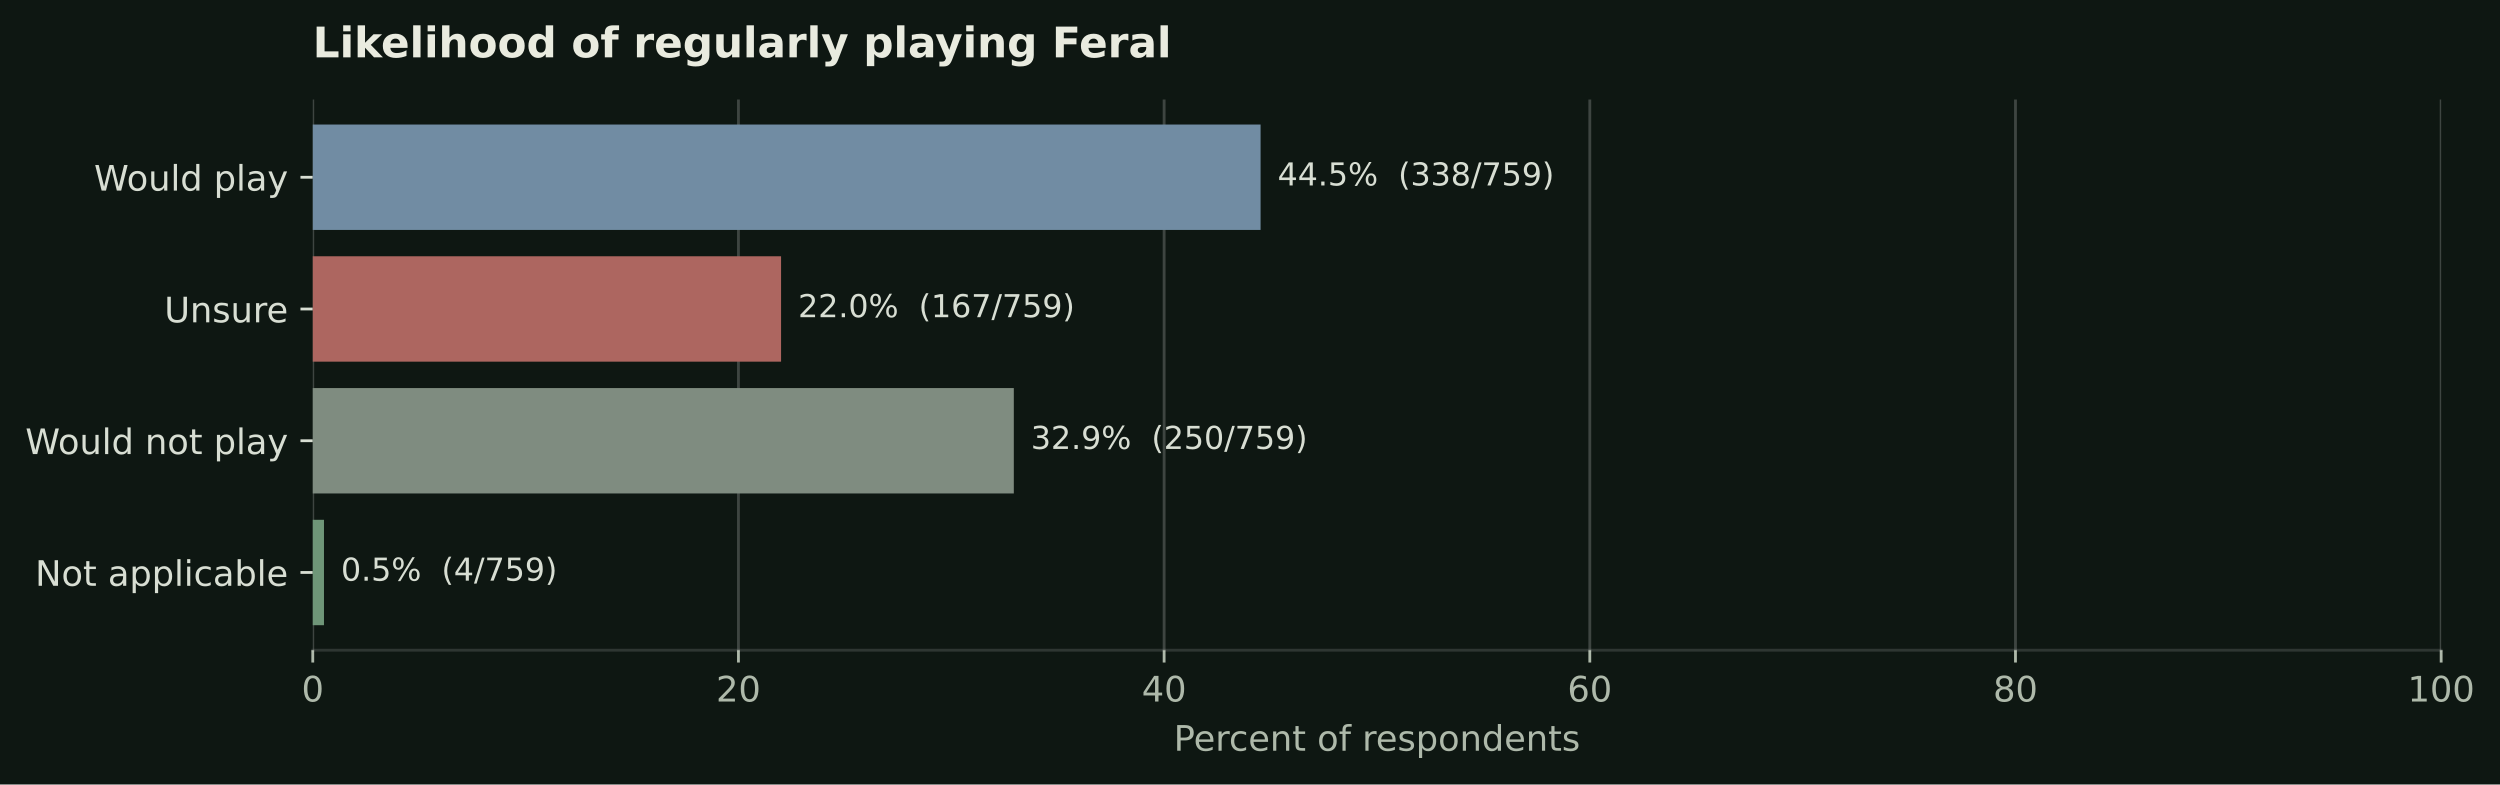
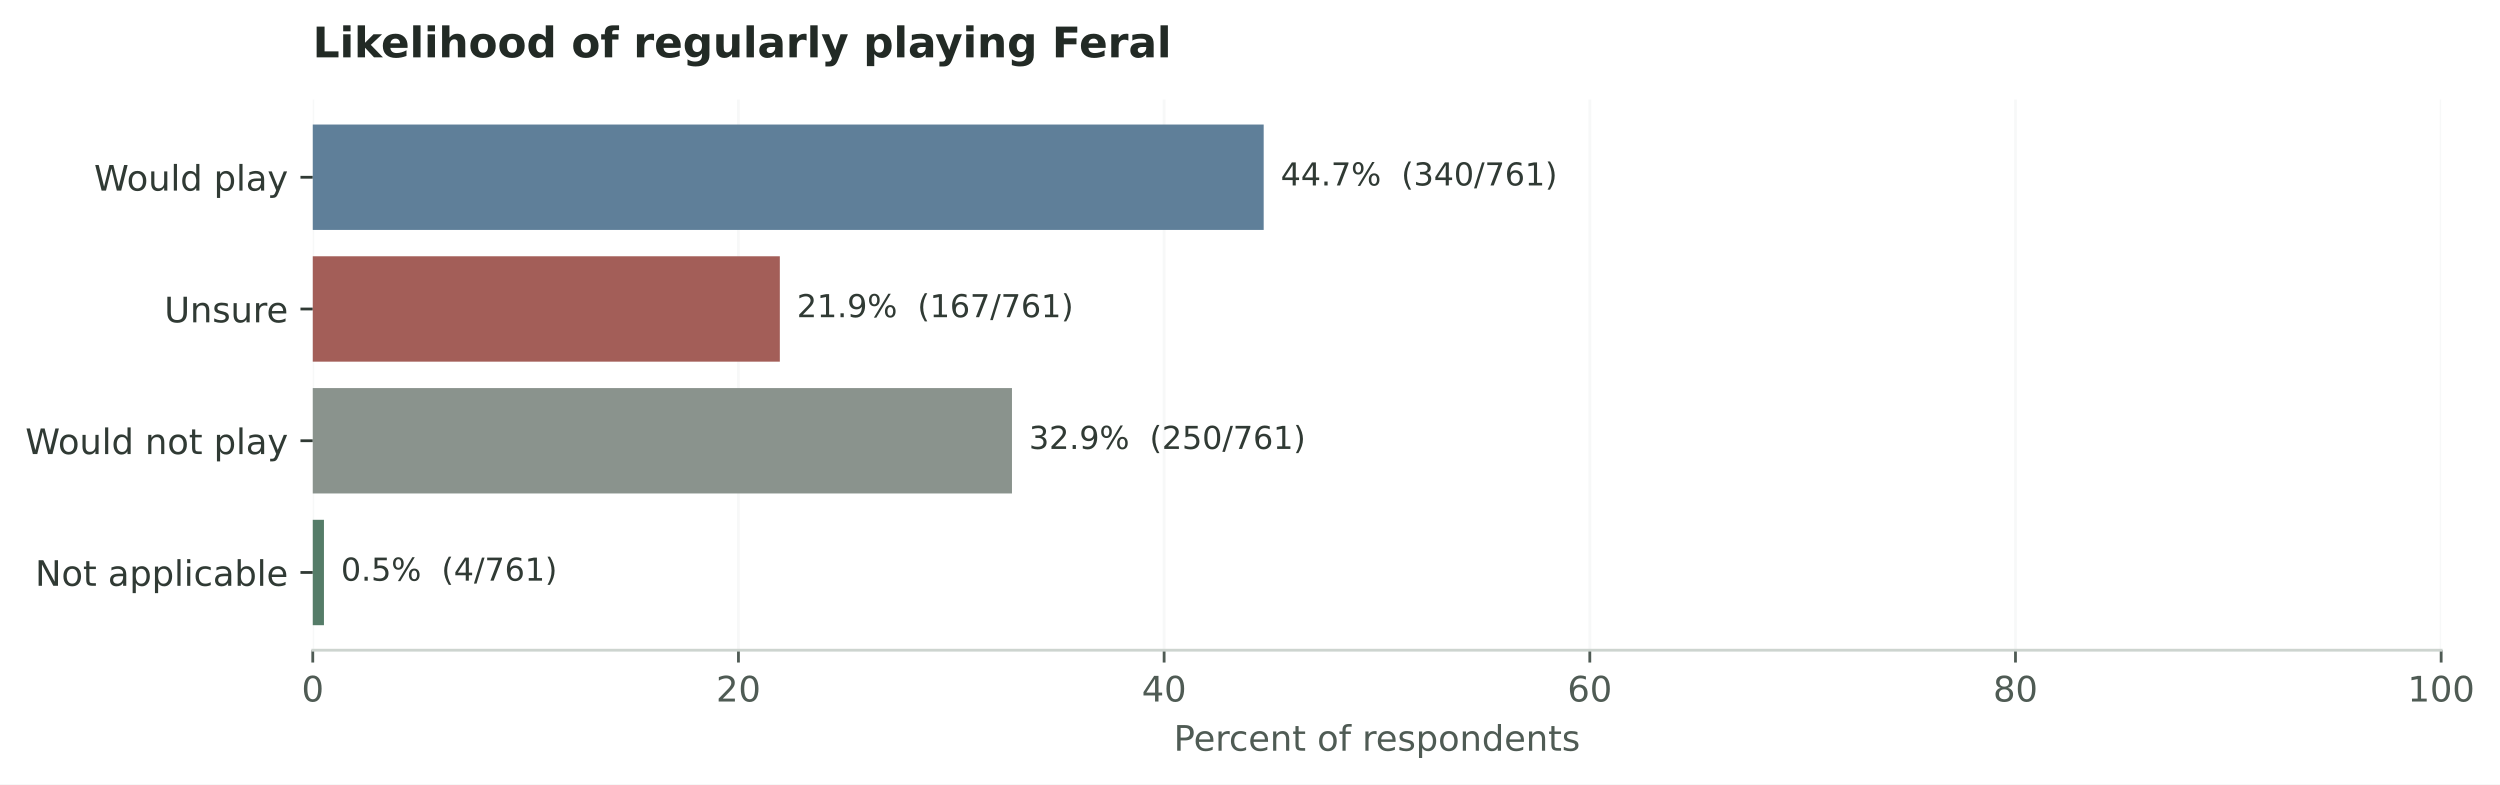
<svg xmlns="http://www.w3.org/2000/svg" xmlns:xlink="http://www.w3.org/1999/xlink" width="711.319pt" height="223.202pt" viewBox="0 0 711.319 223.202" version="1.1">
  <defs>
    <style type="text/css">*{stroke-linejoin: round; stroke-linecap: butt}</style>
  </defs>
  <g id="figure_1">
    <g id="patch_1">
-       <path d="M 0 223.202 L 711.319 223.202 L 711.319 0 L 0 0 z " style="fill: #0e1712" />
+       <path d="M 0 223.202 L 711.319 223.202 L 711.319 0 L 0 0 z " style="fill: #ffffff" />
    </g>
    <g id="axes_1">
      <g id="patch_2">
-         <path d="M 88.991 185.001 L 694.576 185.001 L 694.576 28.318 L 88.991 28.318 z " style="fill: #0e1712" />
+         <path d="M 88.991 185.001 L 694.576 185.001 L 694.576 28.318 L 88.991 28.318 z " style="fill: #ffffff" />
      </g>
      <g id="matplotlib.axis_1">
        <g id="xtick_1">
          <g id="line2d_1">
-             <path d="M 88.991 185.001 L 88.991 28.318 " clip-path="url(#p161b6c2243)" style="fill: none; stroke: #ffffff; stroke-opacity: 0.2; stroke-width: 0.8; stroke-linecap: square" />
+             <path d="M 88.991 185.001 L 88.991 28.318 " clip-path="url(#pf1e6989dc7)" style="fill: none; stroke: #dbe0dc; stroke-opacity: 0.2; stroke-width: 0.8; stroke-linecap: square" />
          </g>
          <g id="line2d_2">
            <defs>
-               <path id="m045a4b0c77" d="M 0 0 L 0 3.5 " style="stroke: #aeb9aa; stroke-width: 0.8" />
+               <path id="m0316fb72f0" d="M 0 0 L 0 3.5 " style="stroke: #4f5b54; stroke-width: 0.8" />
            </defs>
            <g>
-               <use xlink:href="#m045a4b0c77" x="88.991" y="185.001" style="fill: #aeb9aa; stroke: #aeb9aa; stroke-width: 0.8" />
+               <use xlink:href="#m0316fb72f0" x="88.991" y="185.001" style="fill: #4f5b54; stroke: #4f5b54; stroke-width: 0.8" />
            </g>
          </g>
          <g id="text_1">
-             <g style="fill: #aeb9aa" transform="translate(85.80938 199.5986) scale(0.1 -0.1)">
+             <g style="fill: #4f5b54" transform="translate(85.80938 199.5986) scale(0.1 -0.1)">
              <defs>
                <path id="DejaVuSans-13" d="M 2034 4250 Q 1547 4250 1301 3770 Q 1056 3291 1056 2328 Q 1056 1369 1301 889 Q 1547 409 2034 409 Q 2525 409 2770 889 Q 3016 1369 3016 2328 Q 3016 3291 2770 3770 Q 2525 4250 2034 4250 z M 2034 4750 Q 2819 4750 3233 4129 Q 3647 3509 3647 2328 Q 3647 1150 3233 529 Q 2819 -91 2034 -91 Q 1250 -91 836 529 Q 422 1150 422 2328 Q 422 3509 836 4129 Q 1250 4750 2034 4750 z " transform="scale(0.015625)" />
              </defs>
              <use xlink:href="#DejaVuSans-13" />
            </g>
          </g>
        </g>
        <g id="xtick_2">
          <g id="line2d_3">
-             <path d="M 210.108 185.001 L 210.108 28.318 " clip-path="url(#p161b6c2243)" style="fill: none; stroke: #ffffff; stroke-opacity: 0.2; stroke-width: 0.8; stroke-linecap: square" />
+             <path d="M 210.108 185.001 L 210.108 28.318 " clip-path="url(#pf1e6989dc7)" style="fill: none; stroke: #dbe0dc; stroke-opacity: 0.2; stroke-width: 0.8; stroke-linecap: square" />
          </g>
          <g id="line2d_4">
            <g>
-               <use xlink:href="#m045a4b0c77" x="210.108" y="185.001" style="fill: #aeb9aa; stroke: #aeb9aa; stroke-width: 0.8" />
+               <use xlink:href="#m0316fb72f0" x="210.108" y="185.001" style="fill: #4f5b54; stroke: #4f5b54; stroke-width: 0.8" />
            </g>
          </g>
          <g id="text_2">
-             <g style="fill: #aeb9aa" transform="translate(203.7451 199.5986) scale(0.1 -0.1)">
+             <g style="fill: #4f5b54" transform="translate(203.7451 199.5986) scale(0.1 -0.1)">
              <defs>
                <path id="DejaVuSans-15" d="M 1228 531 L 3431 531 L 3431 0 L 469 0 L 469 531 Q 828 903 1448 1529 Q 2069 2156 2228 2338 Q 2531 2678 2651 2914 Q 2772 3150 2772 3378 Q 2772 3750 2511 3984 Q 2250 4219 1831 4219 Q 1534 4219 1204 4116 Q 875 4013 500 3803 L 500 4441 Q 881 4594 1212 4672 Q 1544 4750 1819 4750 Q 2544 4750 2975 4387 Q 3406 4025 3406 3419 Q 3406 3131 3298 2873 Q 3191 2616 2906 2266 Q 2828 2175 2409 1742 Q 1991 1309 1228 531 z " transform="scale(0.015625)" />
              </defs>
              <use xlink:href="#DejaVuSans-15" />
              <use xlink:href="#DejaVuSans-13" transform="translate(63.625 0)" />
            </g>
          </g>
        </g>
        <g id="xtick_3">
          <g id="line2d_5">
-             <path d="M 331.225 185.001 L 331.225 28.318 " clip-path="url(#p161b6c2243)" style="fill: none; stroke: #ffffff; stroke-opacity: 0.2; stroke-width: 0.8; stroke-linecap: square" />
+             <path d="M 331.225 185.001 L 331.225 28.318 " clip-path="url(#pf1e6989dc7)" style="fill: none; stroke: #dbe0dc; stroke-opacity: 0.2; stroke-width: 0.8; stroke-linecap: square" />
          </g>
          <g id="line2d_6">
            <g>
-               <use xlink:href="#m045a4b0c77" x="331.225" y="185.001" style="fill: #aeb9aa; stroke: #aeb9aa; stroke-width: 0.8" />
+               <use xlink:href="#m0316fb72f0" x="331.225" y="185.001" style="fill: #4f5b54; stroke: #4f5b54; stroke-width: 0.8" />
            </g>
          </g>
          <g id="text_3">
-             <g style="fill: #aeb9aa" transform="translate(324.8621 199.5986) scale(0.1 -0.1)">
+             <g style="fill: #4f5b54" transform="translate(324.8621 199.5986) scale(0.1 -0.1)">
              <defs>
                <path id="DejaVuSans-17" d="M 2419 4116 L 825 1625 L 2419 1625 L 2419 4116 z M 2253 4666 L 3047 4666 L 3047 1625 L 3713 1625 L 3713 1100 L 3047 1100 L 3047 0 L 2419 0 L 2419 1100 L 313 1100 L 313 1709 L 2253 4666 z " transform="scale(0.015625)" />
              </defs>
              <use xlink:href="#DejaVuSans-17" />
              <use xlink:href="#DejaVuSans-13" transform="translate(63.625 0)" />
            </g>
          </g>
        </g>
        <g id="xtick_4">
          <g id="line2d_7">
-             <path d="M 452.342 185.001 L 452.342 28.318 " clip-path="url(#p161b6c2243)" style="fill: none; stroke: #ffffff; stroke-opacity: 0.2; stroke-width: 0.8; stroke-linecap: square" />
+             <path d="M 452.342 185.001 L 452.342 28.318 " clip-path="url(#pf1e6989dc7)" style="fill: none; stroke: #dbe0dc; stroke-opacity: 0.2; stroke-width: 0.8; stroke-linecap: square" />
          </g>
          <g id="line2d_8">
            <g>
-               <use xlink:href="#m045a4b0c77" x="452.342" y="185.001" style="fill: #aeb9aa; stroke: #aeb9aa; stroke-width: 0.8" />
+               <use xlink:href="#m0316fb72f0" x="452.342" y="185.001" style="fill: #4f5b54; stroke: #4f5b54; stroke-width: 0.8" />
            </g>
          </g>
          <g id="text_4">
-             <g style="fill: #aeb9aa" transform="translate(445.9791 199.5986) scale(0.1 -0.1)">
+             <g style="fill: #4f5b54" transform="translate(445.9791 199.5986) scale(0.1 -0.1)">
              <defs>
                <path id="DejaVuSans-19" d="M 2113 2584 Q 1688 2584 1439 2293 Q 1191 2003 1191 1497 Q 1191 994 1439 701 Q 1688 409 2113 409 Q 2538 409 2786 701 Q 3034 994 3034 1497 Q 3034 2003 2786 2293 Q 2538 2584 2113 2584 z M 3366 4563 L 3366 3988 Q 3128 4100 2886 4159 Q 2644 4219 2406 4219 Q 1781 4219 1451 3797 Q 1122 3375 1075 2522 Q 1259 2794 1537 2939 Q 1816 3084 2150 3084 Q 2853 3084 3261 2657 Q 3669 2231 3669 1497 Q 3669 778 3244 343 Q 2819 -91 2113 -91 Q 1303 -91 875 529 Q 447 1150 447 2328 Q 447 3434 972 4092 Q 1497 4750 2381 4750 Q 2619 4750 2861 4703 Q 3103 4656 3366 4563 z " transform="scale(0.015625)" />
              </defs>
              <use xlink:href="#DejaVuSans-19" />
              <use xlink:href="#DejaVuSans-13" transform="translate(63.625 0)" />
            </g>
          </g>
        </g>
        <g id="xtick_5">
          <g id="line2d_9">
-             <path d="M 573.459 185.001 L 573.459 28.318 " clip-path="url(#p161b6c2243)" style="fill: none; stroke: #ffffff; stroke-opacity: 0.2; stroke-width: 0.8; stroke-linecap: square" />
+             <path d="M 573.459 185.001 L 573.459 28.318 " clip-path="url(#pf1e6989dc7)" style="fill: none; stroke: #dbe0dc; stroke-opacity: 0.2; stroke-width: 0.8; stroke-linecap: square" />
          </g>
          <g id="line2d_10">
            <g>
-               <use xlink:href="#m045a4b0c77" x="573.459" y="185.001" style="fill: #aeb9aa; stroke: #aeb9aa; stroke-width: 0.8" />
+               <use xlink:href="#m0316fb72f0" x="573.459" y="185.001" style="fill: #4f5b54; stroke: #4f5b54; stroke-width: 0.8" />
            </g>
          </g>
          <g id="text_5">
-             <g style="fill: #aeb9aa" transform="translate(567.0961 199.5986) scale(0.1 -0.1)">
+             <g style="fill: #4f5b54" transform="translate(567.0961 199.5986) scale(0.1 -0.1)">
              <defs>
                <path id="DejaVuSans-1b" d="M 2034 2216 Q 1584 2216 1326 1975 Q 1069 1734 1069 1313 Q 1069 891 1326 650 Q 1584 409 2034 409 Q 2484 409 2743 651 Q 3003 894 3003 1313 Q 3003 1734 2745 1975 Q 2488 2216 2034 2216 z M 1403 2484 Q 997 2584 770 2862 Q 544 3141 544 3541 Q 544 4100 942 4425 Q 1341 4750 2034 4750 Q 2731 4750 3128 4425 Q 3525 4100 3525 3541 Q 3525 3141 3298 2862 Q 3072 2584 2669 2484 Q 3125 2378 3379 2068 Q 3634 1759 3634 1313 Q 3634 634 3220 271 Q 2806 -91 2034 -91 Q 1263 -91 848 271 Q 434 634 434 1313 Q 434 1759 690 2068 Q 947 2378 1403 2484 z M 1172 3481 Q 1172 3119 1398 2916 Q 1625 2713 2034 2713 Q 2441 2713 2670 2916 Q 2900 3119 2900 3481 Q 2900 3844 2670 4047 Q 2441 4250 2034 4250 Q 1625 4250 1398 4047 Q 1172 3844 1172 3481 z " transform="scale(0.015625)" />
              </defs>
              <use xlink:href="#DejaVuSans-1b" />
              <use xlink:href="#DejaVuSans-13" transform="translate(63.625 0)" />
            </g>
          </g>
        </g>
        <g id="xtick_6">
          <g id="line2d_11">
-             <path d="M 694.576 185.001 L 694.576 28.318 " clip-path="url(#p161b6c2243)" style="fill: none; stroke: #ffffff; stroke-opacity: 0.2; stroke-width: 0.8; stroke-linecap: square" />
+             <path d="M 694.576 185.001 L 694.576 28.318 " clip-path="url(#pf1e6989dc7)" style="fill: none; stroke: #dbe0dc; stroke-opacity: 0.2; stroke-width: 0.8; stroke-linecap: square" />
          </g>
          <g id="line2d_12">
            <g>
-               <use xlink:href="#m045a4b0c77" x="694.576" y="185.001" style="fill: #aeb9aa; stroke: #aeb9aa; stroke-width: 0.8" />
+               <use xlink:href="#m0316fb72f0" x="694.576" y="185.001" style="fill: #4f5b54; stroke: #4f5b54; stroke-width: 0.8" />
            </g>
          </g>
          <g id="text_6">
-             <g style="fill: #aeb9aa" transform="translate(685.0319 199.5986) scale(0.1 -0.1)">
+             <g style="fill: #4f5b54" transform="translate(685.0319 199.5986) scale(0.1 -0.1)">
              <defs>
                <path id="DejaVuSans-14" d="M 794 531 L 1825 531 L 1825 4091 L 703 3866 L 703 4441 L 1819 4666 L 2450 4666 L 2450 531 L 3481 531 L 3481 0 L 794 0 L 794 531 z " transform="scale(0.015625)" />
              </defs>
              <use xlink:href="#DejaVuSans-14" />
              <use xlink:href="#DejaVuSans-13" transform="translate(63.625 0)" />
              <use xlink:href="#DejaVuSans-13" transform="translate(127.25 0)" />
            </g>
          </g>
        </g>
        <g id="text_7">
-           <g style="fill: #aeb9aa" transform="translate(333.9589 213.5994) scale(0.1 -0.1)">
+           <g style="fill: #4f5b54" transform="translate(333.9589 213.5994) scale(0.1 -0.1)">
            <defs>
              <path id="DejaVuSans-33" d="M 1259 4147 L 1259 2394 L 2053 2394 Q 2494 2394 2734 2622 Q 2975 2850 2975 3272 Q 2975 3691 2734 3919 Q 2494 4147 2053 4147 L 1259 4147 z M 628 4666 L 2053 4666 Q 2838 4666 3239 4311 Q 3641 3956 3641 3272 Q 3641 2581 3239 2228 Q 2838 1875 2053 1875 L 1259 1875 L 1259 0 L 628 0 L 628 4666 z " transform="scale(0.015625)" />
              <path id="DejaVuSans-48" d="M 3597 1894 L 3597 1613 L 953 1613 Q 991 1019 1311 708 Q 1631 397 2203 397 Q 2534 397 2845 478 Q 3156 559 3463 722 L 3463 178 Q 3153 47 2828 -22 Q 2503 -91 2169 -91 Q 1331 -91 842 396 Q 353 884 353 1716 Q 353 2575 817 3079 Q 1281 3584 2069 3584 Q 2775 3584 3186 3129 Q 3597 2675 3597 1894 z M 3022 2063 Q 3016 2534 2758 2815 Q 2500 3097 2075 3097 Q 1594 3097 1305 2825 Q 1016 2553 972 2059 L 3022 2063 z " transform="scale(0.015625)" />
              <path id="DejaVuSans-55" d="M 2631 2963 Q 2534 3019 2420 3045 Q 2306 3072 2169 3072 Q 1681 3072 1420 2755 Q 1159 2438 1159 1844 L 1159 0 L 581 0 L 581 3500 L 1159 3500 L 1159 2956 Q 1341 3275 1631 3429 Q 1922 3584 2338 3584 Q 2397 3584 2469 3576 Q 2541 3569 2628 3553 L 2631 2963 z " transform="scale(0.015625)" />
              <path id="DejaVuSans-46" d="M 3122 3366 L 3122 2828 Q 2878 2963 2633 3030 Q 2388 3097 2138 3097 Q 1578 3097 1268 2742 Q 959 2388 959 1747 Q 959 1106 1268 751 Q 1578 397 2138 397 Q 2388 397 2633 464 Q 2878 531 3122 666 L 3122 134 Q 2881 22 2623 -34 Q 2366 -91 2075 -91 Q 1284 -91 818 406 Q 353 903 353 1747 Q 353 2603 823 3093 Q 1294 3584 2113 3584 Q 2378 3584 2631 3529 Q 2884 3475 3122 3366 z " transform="scale(0.015625)" />
              <path id="DejaVuSans-51" d="M 3513 2113 L 3513 0 L 2938 0 L 2938 2094 Q 2938 2591 2744 2837 Q 2550 3084 2163 3084 Q 1697 3084 1428 2787 Q 1159 2491 1159 1978 L 1159 0 L 581 0 L 581 3500 L 1159 3500 L 1159 2956 Q 1366 3272 1645 3428 Q 1925 3584 2291 3584 Q 2894 3584 3203 3211 Q 3513 2838 3513 2113 z " transform="scale(0.015625)" />
              <path id="DejaVuSans-57" d="M 1172 4494 L 1172 3500 L 2356 3500 L 2356 3053 L 1172 3053 L 1172 1153 Q 1172 725 1289 603 Q 1406 481 1766 481 L 2356 481 L 2356 0 L 1766 0 Q 1100 0 847 248 Q 594 497 594 1153 L 594 3053 L 172 3053 L 172 3500 L 594 3500 L 594 4494 L 1172 4494 z " transform="scale(0.015625)" />
              <path id="DejaVuSans-3" transform="scale(0.015625)" />
              <path id="DejaVuSans-52" d="M 1959 3097 Q 1497 3097 1228 2736 Q 959 2375 959 1747 Q 959 1119 1226 758 Q 1494 397 1959 397 Q 2419 397 2687 759 Q 2956 1122 2956 1747 Q 2956 2369 2687 2733 Q 2419 3097 1959 3097 z M 1959 3584 Q 2709 3584 3137 3096 Q 3566 2609 3566 1747 Q 3566 888 3137 398 Q 2709 -91 1959 -91 Q 1206 -91 779 398 Q 353 888 353 1747 Q 353 2609 779 3096 Q 1206 3584 1959 3584 z " transform="scale(0.015625)" />
              <path id="DejaVuSans-49" d="M 2375 4863 L 2375 4384 L 1825 4384 Q 1516 4384 1395 4259 Q 1275 4134 1275 3809 L 1275 3500 L 2222 3500 L 2222 3053 L 1275 3053 L 1275 0 L 697 0 L 697 3053 L 147 3053 L 147 3500 L 697 3500 L 697 3744 Q 697 4328 969 4595 Q 1241 4863 1831 4863 L 2375 4863 z " transform="scale(0.015625)" />
              <path id="DejaVuSans-56" d="M 2834 3397 L 2834 2853 Q 2591 2978 2328 3040 Q 2066 3103 1784 3103 Q 1356 3103 1142 2972 Q 928 2841 928 2578 Q 928 2378 1081 2264 Q 1234 2150 1697 2047 L 1894 2003 Q 2506 1872 2764 1633 Q 3022 1394 3022 966 Q 3022 478 2636 193 Q 2250 -91 1575 -91 Q 1294 -91 989 -36 Q 684 19 347 128 L 347 722 Q 666 556 975 473 Q 1284 391 1588 391 Q 1994 391 2212 530 Q 2431 669 2431 922 Q 2431 1156 2273 1281 Q 2116 1406 1581 1522 L 1381 1569 Q 847 1681 609 1914 Q 372 2147 372 2553 Q 372 3047 722 3315 Q 1072 3584 1716 3584 Q 2034 3584 2315 3537 Q 2597 3491 2834 3397 z " transform="scale(0.015625)" />
              <path id="DejaVuSans-53" d="M 1159 525 L 1159 -1331 L 581 -1331 L 581 3500 L 1159 3500 L 1159 2969 Q 1341 3281 1617 3432 Q 1894 3584 2278 3584 Q 2916 3584 3314 3078 Q 3713 2572 3713 1747 Q 3713 922 3314 415 Q 2916 -91 2278 -91 Q 1894 -91 1617 61 Q 1341 213 1159 525 z M 3116 1747 Q 3116 2381 2855 2742 Q 2594 3103 2138 3103 Q 1681 3103 1420 2742 Q 1159 2381 1159 1747 Q 1159 1113 1420 752 Q 1681 391 2138 391 Q 2594 391 2855 752 Q 3116 1113 3116 1747 z " transform="scale(0.015625)" />
              <path id="DejaVuSans-47" d="M 2906 2969 L 2906 4863 L 3481 4863 L 3481 0 L 2906 0 L 2906 525 Q 2725 213 2448 61 Q 2172 -91 1784 -91 Q 1150 -91 751 415 Q 353 922 353 1747 Q 353 2572 751 3078 Q 1150 3584 1784 3584 Q 2172 3584 2448 3432 Q 2725 3281 2906 2969 z M 947 1747 Q 947 1113 1208 752 Q 1469 391 1925 391 Q 2381 391 2643 752 Q 2906 1113 2906 1747 Q 2906 2381 2643 2742 Q 2381 3103 1925 3103 Q 1469 3103 1208 2742 Q 947 2381 947 1747 z " transform="scale(0.015625)" />
            </defs>
            <use xlink:href="#DejaVuSans-33" />
            <use xlink:href="#DejaVuSans-48" transform="translate(56.73438 0)" />
            <use xlink:href="#DejaVuSans-55" transform="translate(118.2656 0)" />
            <use xlink:href="#DejaVuSans-46" transform="translate(157.1719 0)" />
            <use xlink:href="#DejaVuSans-48" transform="translate(212.1562 0)" />
            <use xlink:href="#DejaVuSans-51" transform="translate(273.6875 0)" />
            <use xlink:href="#DejaVuSans-57" transform="translate(337.0625 0)" />
            <use xlink:href="#DejaVuSans-3" transform="translate(376.2656 0)" />
            <use xlink:href="#DejaVuSans-52" transform="translate(408.0469 0)" />
            <use xlink:href="#DejaVuSans-49" transform="translate(469.2344 0)" />
            <use xlink:href="#DejaVuSans-3" transform="translate(504.4375 0)" />
            <use xlink:href="#DejaVuSans-55" transform="translate(536.2188 0)" />
            <use xlink:href="#DejaVuSans-48" transform="translate(575.125 0)" />
            <use xlink:href="#DejaVuSans-56" transform="translate(636.6562 0)" />
            <use xlink:href="#DejaVuSans-53" transform="translate(688.75 0)" />
            <use xlink:href="#DejaVuSans-52" transform="translate(752.2344 0)" />
            <use xlink:href="#DejaVuSans-51" transform="translate(813.4219 0)" />
            <use xlink:href="#DejaVuSans-47" transform="translate(876.7969 0)" />
            <use xlink:href="#DejaVuSans-48" transform="translate(940.2812 0)" />
            <use xlink:href="#DejaVuSans-51" transform="translate(1001.812 0)" />
            <use xlink:href="#DejaVuSans-57" transform="translate(1065.188 0)" />
            <use xlink:href="#DejaVuSans-56" transform="translate(1104.391 0)" />
          </g>
        </g>
      </g>
      <g id="matplotlib.axis_2">
        <g id="ytick_1">
          <g id="line2d_13">
            <defs>
-               <path id="m344fe17c2a" d="M 0 0 L -3.5 0 " style="stroke: #d8ded3; stroke-width: 0.8" />
+               <path id="md184199a0c" d="M 0 0 L -3.5 0 " style="stroke: #303a34; stroke-width: 0.8" />
            </defs>
            <g>
-               <use xlink:href="#m344fe17c2a" x="88.991" y="162.885" style="fill: #d8ded3; stroke: #d8ded3; stroke-width: 0.8" />
+               <use xlink:href="#md184199a0c" x="88.991" y="162.885" style="fill: #303a34; stroke: #303a34; stroke-width: 0.8" />
            </g>
          </g>
          <g id="text_8">
-             <g style="fill: #d8ded3" transform="translate(10.00469 166.6846) scale(0.1 -0.1)">
+             <g style="fill: #303a34" transform="translate(10.00469 166.6846) scale(0.1 -0.1)">
              <defs>
                <path id="DejaVuSans-31" d="M 628 4666 L 1478 4666 L 3547 763 L 3547 4666 L 4159 4666 L 4159 0 L 3309 0 L 1241 3903 L 1241 0 L 628 0 L 628 4666 z " transform="scale(0.015625)" />
                <path id="DejaVuSans-44" d="M 2194 1759 Q 1497 1759 1228 1600 Q 959 1441 959 1056 Q 959 750 1161 570 Q 1363 391 1709 391 Q 2188 391 2477 730 Q 2766 1069 2766 1631 L 2766 1759 L 2194 1759 z M 3341 1997 L 3341 0 L 2766 0 L 2766 531 Q 2569 213 2275 61 Q 1981 -91 1556 -91 Q 1019 -91 701 211 Q 384 513 384 1019 Q 384 1609 779 1909 Q 1175 2209 1959 2209 L 2766 2209 L 2766 2266 Q 2766 2663 2505 2880 Q 2244 3097 1772 3097 Q 1472 3097 1187 3025 Q 903 2953 641 2809 L 641 3341 Q 956 3463 1253 3523 Q 1550 3584 1831 3584 Q 2591 3584 2966 3190 Q 3341 2797 3341 1997 z " transform="scale(0.015625)" />
                <path id="DejaVuSans-4f" d="M 603 4863 L 1178 4863 L 1178 0 L 603 0 L 603 4863 z " transform="scale(0.015625)" />
                <path id="DejaVuSans-4c" d="M 603 3500 L 1178 3500 L 1178 0 L 603 0 L 603 3500 z M 603 4863 L 1178 4863 L 1178 4134 L 603 4134 L 603 4863 z " transform="scale(0.015625)" />
                <path id="DejaVuSans-45" d="M 3116 1747 Q 3116 2381 2855 2742 Q 2594 3103 2138 3103 Q 1681 3103 1420 2742 Q 1159 2381 1159 1747 Q 1159 1113 1420 752 Q 1681 391 2138 391 Q 2594 391 2855 752 Q 3116 1113 3116 1747 z M 1159 2969 Q 1341 3281 1617 3432 Q 1894 3584 2278 3584 Q 2916 3584 3314 3078 Q 3713 2572 3713 1747 Q 3713 922 3314 415 Q 2916 -91 2278 -91 Q 1894 -91 1617 61 Q 1341 213 1159 525 L 1159 0 L 581 0 L 581 4863 L 1159 4863 L 1159 2969 z " transform="scale(0.015625)" />
              </defs>
              <use xlink:href="#DejaVuSans-31" />
              <use xlink:href="#DejaVuSans-52" transform="translate(74.8125 0)" />
              <use xlink:href="#DejaVuSans-57" transform="translate(136 0)" />
              <use xlink:href="#DejaVuSans-3" transform="translate(175.2031 0)" />
              <use xlink:href="#DejaVuSans-44" transform="translate(206.9844 0)" />
              <use xlink:href="#DejaVuSans-53" transform="translate(268.2656 0)" />
              <use xlink:href="#DejaVuSans-53" transform="translate(331.75 0)" />
              <use xlink:href="#DejaVuSans-4f" transform="translate(395.2344 0)" />
              <use xlink:href="#DejaVuSans-4c" transform="translate(423.0156 0)" />
              <use xlink:href="#DejaVuSans-46" transform="translate(450.7969 0)" />
              <use xlink:href="#DejaVuSans-44" transform="translate(505.7812 0)" />
              <use xlink:href="#DejaVuSans-45" transform="translate(567.0625 0)" />
              <use xlink:href="#DejaVuSans-4f" transform="translate(630.5469 0)" />
              <use xlink:href="#DejaVuSans-48" transform="translate(658.3281 0)" />
            </g>
          </g>
        </g>
        <g id="ytick_2">
          <g id="line2d_14">
            <g>
-               <use xlink:href="#m344fe17c2a" x="88.991" y="125.401" style="fill: #d8ded3; stroke: #d8ded3; stroke-width: 0.8" />
+               <use xlink:href="#md184199a0c" x="88.991" y="125.401" style="fill: #303a34; stroke: #303a34; stroke-width: 0.8" />
            </g>
          </g>
          <g id="text_9">
-             <g style="fill: #d8ded3" transform="translate(7.2 129.2007) scale(0.1 -0.1)">
+             <g style="fill: #303a34" transform="translate(7.2 129.2007) scale(0.1 -0.1)">
              <defs>
                <path id="DejaVuSans-3a" d="M 213 4666 L 850 4666 L 1831 722 L 2809 4666 L 3519 4666 L 4500 722 L 5478 4666 L 6119 4666 L 4947 0 L 4153 0 L 3169 4050 L 2175 0 L 1381 0 L 213 4666 z " transform="scale(0.015625)" />
                <path id="DejaVuSans-58" d="M 544 1381 L 544 3500 L 1119 3500 L 1119 1403 Q 1119 906 1312 657 Q 1506 409 1894 409 Q 2359 409 2629 706 Q 2900 1003 2900 1516 L 2900 3500 L 3475 3500 L 3475 0 L 2900 0 L 2900 538 Q 2691 219 2414 64 Q 2138 -91 1772 -91 Q 1169 -91 856 284 Q 544 659 544 1381 z M 1991 3584 L 1991 3584 z " transform="scale(0.015625)" />
                <path id="DejaVuSans-5c" d="M 2059 -325 Q 1816 -950 1584 -1140 Q 1353 -1331 966 -1331 L 506 -1331 L 506 -850 L 844 -850 Q 1081 -850 1212 -737 Q 1344 -625 1503 -206 L 1606 56 L 191 3500 L 800 3500 L 1894 763 L 2988 3500 L 3597 3500 L 2059 -325 z " transform="scale(0.015625)" />
              </defs>
              <use xlink:href="#DejaVuSans-3a" />
              <use xlink:href="#DejaVuSans-52" transform="translate(93.01562 0)" />
              <use xlink:href="#DejaVuSans-58" transform="translate(154.2031 0)" />
              <use xlink:href="#DejaVuSans-4f" transform="translate(217.5781 0)" />
              <use xlink:href="#DejaVuSans-47" transform="translate(245.3594 0)" />
              <use xlink:href="#DejaVuSans-3" transform="translate(308.8438 0)" />
              <use xlink:href="#DejaVuSans-51" transform="translate(340.625 0)" />
              <use xlink:href="#DejaVuSans-52" transform="translate(404 0)" />
              <use xlink:href="#DejaVuSans-57" transform="translate(465.1875 0)" />
              <use xlink:href="#DejaVuSans-3" transform="translate(504.3906 0)" />
              <use xlink:href="#DejaVuSans-53" transform="translate(536.1719 0)" />
              <use xlink:href="#DejaVuSans-4f" transform="translate(599.6562 0)" />
              <use xlink:href="#DejaVuSans-44" transform="translate(627.4375 0)" />
              <use xlink:href="#DejaVuSans-5c" transform="translate(688.7188 0)" />
            </g>
          </g>
        </g>
        <g id="ytick_3">
          <g id="line2d_15">
            <g>
-               <use xlink:href="#m344fe17c2a" x="88.991" y="87.918" style="fill: #d8ded3; stroke: #d8ded3; stroke-width: 0.8" />
+               <use xlink:href="#md184199a0c" x="88.991" y="87.918" style="fill: #303a34; stroke: #303a34; stroke-width: 0.8" />
            </g>
          </g>
          <g id="text_10">
-             <g style="fill: #d8ded3" transform="translate(46.74375 91.7164) scale(0.1 -0.1)">
+             <g style="fill: #303a34" transform="translate(46.74375 91.7164) scale(0.1 -0.1)">
              <defs>
                <path id="DejaVuSans-38" d="M 556 4666 L 1191 4666 L 1191 1831 Q 1191 1081 1462 751 Q 1734 422 2344 422 Q 2950 422 3222 751 Q 3494 1081 3494 1831 L 3494 4666 L 4128 4666 L 4128 1753 Q 4128 841 3676 375 Q 3225 -91 2344 -91 Q 1459 -91 1007 375 Q 556 841 556 1753 L 556 4666 z " transform="scale(0.015625)" />
              </defs>
              <use xlink:href="#DejaVuSans-38" />
              <use xlink:href="#DejaVuSans-51" transform="translate(73.1875 0)" />
              <use xlink:href="#DejaVuSans-56" transform="translate(136.5625 0)" />
              <use xlink:href="#DejaVuSans-58" transform="translate(188.6562 0)" />
              <use xlink:href="#DejaVuSans-55" transform="translate(252.0312 0)" />
              <use xlink:href="#DejaVuSans-48" transform="translate(290.9375 0)" />
            </g>
          </g>
        </g>
        <g id="ytick_4">
          <g id="line2d_16">
            <g>
-               <use xlink:href="#m344fe17c2a" x="88.991" y="50.434" style="fill: #d8ded3; stroke: #d8ded3; stroke-width: 0.8" />
+               <use xlink:href="#md184199a0c" x="88.991" y="50.434" style="fill: #303a34; stroke: #303a34; stroke-width: 0.8" />
            </g>
          </g>
          <g id="text_11">
-             <g style="fill: #d8ded3" transform="translate(26.75469 54.23286) scale(0.1 -0.1)">
+             <g style="fill: #303a34" transform="translate(26.75469 54.23286) scale(0.1 -0.1)">
              <use xlink:href="#DejaVuSans-3a" />
              <use xlink:href="#DejaVuSans-52" transform="translate(93.01562 0)" />
              <use xlink:href="#DejaVuSans-58" transform="translate(154.2031 0)" />
              <use xlink:href="#DejaVuSans-4f" transform="translate(217.5781 0)" />
              <use xlink:href="#DejaVuSans-47" transform="translate(245.3594 0)" />
              <use xlink:href="#DejaVuSans-3" transform="translate(308.8438 0)" />
              <use xlink:href="#DejaVuSans-53" transform="translate(340.625 0)" />
              <use xlink:href="#DejaVuSans-4f" transform="translate(404.1094 0)" />
              <use xlink:href="#DejaVuSans-44" transform="translate(431.8906 0)" />
              <use xlink:href="#DejaVuSans-5c" transform="translate(493.1719 0)" />
            </g>
          </g>
        </g>
      </g>
      <g id="patch_3">
-         <path d="M 88.991 177.879 L 92.182 177.879 L 92.182 147.892 L 88.991 147.892 z " clip-path="url(#p161b6c2243)" style="fill: #6f9678" />
+         <path d="M 88.991 177.879 L 92.174 177.879 L 92.174 147.892 L 88.991 147.892 z " clip-path="url(#pf1e6989dc7)" style="fill: #557c68" />
      </g>
      <g id="patch_4">
-         <path d="M 88.991 140.395 L 288.459 140.395 L 288.459 110.408 L 88.991 110.408 z " clip-path="url(#p161b6c2243)" style="fill: #7f8c80" />
+         <path d="M 88.991 140.395 L 287.934 140.395 L 287.934 110.408 L 88.991 110.408 z " clip-path="url(#pf1e6989dc7)" style="fill: #8a938d" />
      </g>
      <g id="patch_5">
-         <path d="M 88.991 102.911 L 222.235 102.911 L 222.235 72.924 L 88.991 72.924 z " clip-path="url(#p161b6c2243)" style="fill: #ad6660" />
+         <path d="M 88.991 102.911 L 221.885 102.911 L 221.885 72.924 L 88.991 72.924 z " clip-path="url(#pf1e6989dc7)" style="fill: #a35e58" />
      </g>
      <g id="patch_6">
-         <path d="M 88.991 65.427 L 358.671 65.427 L 358.671 35.44 L 88.991 35.44 z " clip-path="url(#p161b6c2243)" style="fill: #718ca3" />
+         <path d="M 88.991 65.427 L 359.554 65.427 L 359.554 35.44 L 88.991 35.44 z " clip-path="url(#pf1e6989dc7)" style="fill: #5f7f99" />
      </g>
      <g id="patch_7">
-         <path d="M 88.991 185.001 L 694.576 185.001 " style="fill: none; stroke: #ffffff; stroke-opacity: 0.133; stroke-width: 0.8; stroke-linejoin: miter; stroke-linecap: square" />
+         <path d="M 88.991 185.001 L 694.576 185.001 " style="fill: none; stroke: #cdd4cf; stroke-width: 0.8; stroke-linejoin: miter; stroke-linecap: square" />
      </g>
      <g id="text_12">
-         <g style="fill: #d8ded3" transform="translate(97.02679 165.2233) scale(0.09 -0.09)">
+         <g style="fill: #303a34" transform="translate(97.01841 165.2233) scale(0.09 -0.09)">
          <defs>
            <path id="DejaVuSans-11" d="M 684 794 L 1344 794 L 1344 0 L 684 0 L 684 794 z " transform="scale(0.015625)" />
            <path id="DejaVuSans-18" d="M 691 4666 L 3169 4666 L 3169 4134 L 1269 4134 L 1269 2991 Q 1406 3038 1543 3061 Q 1681 3084 1819 3084 Q 2600 3084 3056 2656 Q 3513 2228 3513 1497 Q 3513 744 3044 326 Q 2575 -91 1722 -91 Q 1428 -91 1123 -41 Q 819 9 494 109 L 494 744 Q 775 591 1075 516 Q 1375 441 1709 441 Q 2250 441 2565 725 Q 2881 1009 2881 1497 Q 2881 1984 2565 2268 Q 2250 2553 1709 2553 Q 1456 2553 1204 2497 Q 953 2441 691 2322 L 691 4666 z " transform="scale(0.015625)" />
            <path id="DejaVuSans-8" d="M 4653 2053 Q 4381 2053 4226 1822 Q 4072 1591 4072 1178 Q 4072 772 4226 539 Q 4381 306 4653 306 Q 4919 306 5073 539 Q 5228 772 5228 1178 Q 5228 1588 5073 1820 Q 4919 2053 4653 2053 z M 4653 2450 Q 5147 2450 5437 2106 Q 5728 1763 5728 1178 Q 5728 594 5436 251 Q 5144 -91 4653 -91 Q 4153 -91 3862 251 Q 3572 594 3572 1178 Q 3572 1766 3864 2108 Q 4156 2450 4653 2450 z M 1428 4353 Q 1159 4353 1004 4120 Q 850 3888 850 3481 Q 850 3069 1003 2837 Q 1156 2606 1428 2606 Q 1700 2606 1854 2837 Q 2009 3069 2009 3481 Q 2009 3884 1853 4118 Q 1697 4353 1428 4353 z M 4250 4750 L 4750 4750 L 1831 -91 L 1331 -91 L 4250 4750 z M 1428 4750 Q 1922 4750 2215 4408 Q 2509 4066 2509 3481 Q 2509 2891 2217 2550 Q 1925 2209 1428 2209 Q 931 2209 642 2551 Q 353 2894 353 3481 Q 353 4063 643 4406 Q 934 4750 1428 4750 z " transform="scale(0.015625)" />
            <path id="DejaVuSans-b" d="M 1984 4856 Q 1566 4138 1362 3434 Q 1159 2731 1159 2009 Q 1159 1288 1364 580 Q 1569 -128 1984 -844 L 1484 -844 Q 1016 -109 783 600 Q 550 1309 550 2009 Q 550 2706 781 3412 Q 1013 4119 1484 4856 L 1984 4856 z " transform="scale(0.015625)" />
            <path id="DejaVuSans-12" d="M 1625 4666 L 2156 4666 L 531 -594 L 0 -594 L 1625 4666 z " transform="scale(0.015625)" />
            <path id="DejaVuSans-1a" d="M 525 4666 L 3525 4666 L 3525 4397 L 1831 0 L 1172 0 L 2766 4134 L 525 4134 L 525 4666 z " transform="scale(0.015625)" />
-             <path id="DejaVuSans-1c" d="M 703 97 L 703 672 Q 941 559 1184 500 Q 1428 441 1663 441 Q 2288 441 2617 861 Q 2947 1281 2994 2138 Q 2813 1869 2534 1725 Q 2256 1581 1919 1581 Q 1219 1581 811 2004 Q 403 2428 403 3163 Q 403 3881 828 4315 Q 1253 4750 1959 4750 Q 2769 4750 3195 4129 Q 3622 3509 3622 2328 Q 3622 1225 3098 567 Q 2575 -91 1691 -91 Q 1453 -91 1209 -44 Q 966 3 703 97 z M 1959 2075 Q 2384 2075 2632 2365 Q 2881 2656 2881 3163 Q 2881 3666 2632 3958 Q 2384 4250 1959 4250 Q 1534 4250 1286 3958 Q 1038 3666 1038 3163 Q 1038 2656 1286 2365 Q 1534 2075 1959 2075 z " transform="scale(0.015625)" />
            <path id="DejaVuSans-c" d="M 513 4856 L 1013 4856 Q 1481 4119 1714 3412 Q 1947 2706 1947 2009 Q 1947 1309 1714 600 Q 1481 -109 1013 -844 L 513 -844 Q 928 -128 1133 580 Q 1338 1288 1338 2009 Q 1338 2731 1133 3434 Q 928 4138 513 4856 z " transform="scale(0.015625)" />
          </defs>
          <use xlink:href="#DejaVuSans-13" />
          <use xlink:href="#DejaVuSans-11" transform="translate(63.625 0)" />
          <use xlink:href="#DejaVuSans-18" transform="translate(95.40625 0)" />
          <use xlink:href="#DejaVuSans-8" transform="translate(159.0312 0)" />
          <use xlink:href="#DejaVuSans-3" transform="translate(254.0469 0)" />
          <use xlink:href="#DejaVuSans-3" transform="translate(285.8281 0)" />
          <use xlink:href="#DejaVuSans-b" transform="translate(317.6094 0)" />
          <use xlink:href="#DejaVuSans-17" transform="translate(356.625 0)" />
          <use xlink:href="#DejaVuSans-12" transform="translate(420.25 0)" />
          <use xlink:href="#DejaVuSans-1a" transform="translate(453.9375 0)" />
-           <use xlink:href="#DejaVuSans-18" transform="translate(517.5625 0)" />
-           <use xlink:href="#DejaVuSans-1c" transform="translate(581.1875 0)" />
+           <use xlink:href="#DejaVuSans-19" transform="translate(517.5625 0)" />
+           <use xlink:href="#DejaVuSans-14" transform="translate(581.1875 0)" />
          <use xlink:href="#DejaVuSans-c" transform="translate(644.8125 0)" />
        </g>
      </g>
      <g id="text_13">
-         <g style="fill: #d8ded3" transform="translate(293.3034 127.7394) scale(0.09 -0.09)">
+         <g style="fill: #303a34" transform="translate(292.7791 127.7394) scale(0.09 -0.09)">
          <defs>
            <path id="DejaVuSans-16" d="M 2597 2516 Q 3050 2419 3304 2112 Q 3559 1806 3559 1356 Q 3559 666 3084 287 Q 2609 -91 1734 -91 Q 1441 -91 1130 -33 Q 819 25 488 141 L 488 750 Q 750 597 1062 519 Q 1375 441 1716 441 Q 2309 441 2620 675 Q 2931 909 2931 1356 Q 2931 1769 2642 2001 Q 2353 2234 1838 2234 L 1294 2234 L 1294 2753 L 1863 2753 Q 2328 2753 2575 2939 Q 2822 3125 2822 3475 Q 2822 3834 2567 4026 Q 2313 4219 1838 4219 Q 1578 4219 1281 4162 Q 984 4106 628 3988 L 628 4550 Q 988 4650 1302 4700 Q 1616 4750 1894 4750 Q 2613 4750 3031 4423 Q 3450 4097 3450 3541 Q 3450 3153 3228 2886 Q 3006 2619 2597 2516 z " transform="scale(0.015625)" />
+             <path id="DejaVuSans-1c" d="M 703 97 L 703 672 Q 941 559 1184 500 Q 1428 441 1663 441 Q 2288 441 2617 861 Q 2947 1281 2994 2138 Q 2813 1869 2534 1725 Q 2256 1581 1919 1581 Q 1219 1581 811 2004 Q 403 2428 403 3163 Q 403 3881 828 4315 Q 1253 4750 1959 4750 Q 2769 4750 3195 4129 Q 3622 3509 3622 2328 Q 3622 1225 3098 567 Q 2575 -91 1691 -91 Q 1453 -91 1209 -44 Q 966 3 703 97 z M 1959 2075 Q 2384 2075 2632 2365 Q 2881 2656 2881 3163 Q 2881 3666 2632 3958 Q 2384 4250 1959 4250 Q 1534 4250 1286 3958 Q 1038 3666 1038 3163 Q 1038 2656 1286 2365 Q 1534 2075 1959 2075 z " transform="scale(0.015625)" />
          </defs>
          <use xlink:href="#DejaVuSans-16" />
          <use xlink:href="#DejaVuSans-15" transform="translate(63.625 0)" />
          <use xlink:href="#DejaVuSans-11" transform="translate(127.25 0)" />
          <use xlink:href="#DejaVuSans-1c" transform="translate(159.0312 0)" />
          <use xlink:href="#DejaVuSans-8" transform="translate(222.6562 0)" />
          <use xlink:href="#DejaVuSans-3" transform="translate(317.6719 0)" />
          <use xlink:href="#DejaVuSans-3" transform="translate(349.4531 0)" />
          <use xlink:href="#DejaVuSans-b" transform="translate(381.2344 0)" />
          <use xlink:href="#DejaVuSans-15" transform="translate(420.25 0)" />
          <use xlink:href="#DejaVuSans-18" transform="translate(483.875 0)" />
          <use xlink:href="#DejaVuSans-13" transform="translate(547.5 0)" />
          <use xlink:href="#DejaVuSans-12" transform="translate(611.125 0)" />
          <use xlink:href="#DejaVuSans-1a" transform="translate(644.8125 0)" />
-           <use xlink:href="#DejaVuSans-18" transform="translate(708.4375 0)" />
-           <use xlink:href="#DejaVuSans-1c" transform="translate(772.0625 0)" />
+           <use xlink:href="#DejaVuSans-19" transform="translate(708.4375 0)" />
+           <use xlink:href="#DejaVuSans-14" transform="translate(772.0625 0)" />
          <use xlink:href="#DejaVuSans-c" transform="translate(835.6875 0)" />
        </g>
      </g>
      <g id="text_14">
-         <g style="fill: #d8ded3" transform="translate(227.08 90.25546) scale(0.09 -0.09)">
+         <g style="fill: #303a34" transform="translate(226.7298 90.25546) scale(0.09 -0.09)">
          <use xlink:href="#DejaVuSans-15" />
-           <use xlink:href="#DejaVuSans-15" transform="translate(63.625 0)" />
+           <use xlink:href="#DejaVuSans-14" transform="translate(63.625 0)" />
          <use xlink:href="#DejaVuSans-11" transform="translate(127.25 0)" />
-           <use xlink:href="#DejaVuSans-13" transform="translate(159.0312 0)" />
+           <use xlink:href="#DejaVuSans-1c" transform="translate(159.0312 0)" />
          <use xlink:href="#DejaVuSans-8" transform="translate(222.6562 0)" />
          <use xlink:href="#DejaVuSans-3" transform="translate(317.6719 0)" />
          <use xlink:href="#DejaVuSans-3" transform="translate(349.4531 0)" />
          <use xlink:href="#DejaVuSans-b" transform="translate(381.2344 0)" />
          <use xlink:href="#DejaVuSans-14" transform="translate(420.25 0)" />
          <use xlink:href="#DejaVuSans-19" transform="translate(483.875 0)" />
          <use xlink:href="#DejaVuSans-1a" transform="translate(547.5 0)" />
          <use xlink:href="#DejaVuSans-12" transform="translate(611.125 0)" />
          <use xlink:href="#DejaVuSans-1a" transform="translate(644.8125 0)" />
-           <use xlink:href="#DejaVuSans-18" transform="translate(708.4375 0)" />
-           <use xlink:href="#DejaVuSans-1c" transform="translate(772.0625 0)" />
+           <use xlink:href="#DejaVuSans-19" transform="translate(708.4375 0)" />
+           <use xlink:href="#DejaVuSans-14" transform="translate(772.0625 0)" />
          <use xlink:href="#DejaVuSans-c" transform="translate(835.6875 0)" />
        </g>
      </g>
      <g id="text_15">
-         <g style="fill: #d8ded3" transform="translate(363.5161 52.77153) scale(0.09 -0.09)">
+         <g style="fill: #303a34" transform="translate(364.3989 52.77153) scale(0.09 -0.09)">
          <use xlink:href="#DejaVuSans-17" />
          <use xlink:href="#DejaVuSans-17" transform="translate(63.625 0)" />
          <use xlink:href="#DejaVuSans-11" transform="translate(127.25 0)" />
-           <use xlink:href="#DejaVuSans-18" transform="translate(159.0312 0)" />
+           <use xlink:href="#DejaVuSans-1a" transform="translate(159.0312 0)" />
          <use xlink:href="#DejaVuSans-8" transform="translate(222.6562 0)" />
          <use xlink:href="#DejaVuSans-3" transform="translate(317.6719 0)" />
          <use xlink:href="#DejaVuSans-3" transform="translate(349.4531 0)" />
          <use xlink:href="#DejaVuSans-b" transform="translate(381.2344 0)" />
          <use xlink:href="#DejaVuSans-16" transform="translate(420.25 0)" />
-           <use xlink:href="#DejaVuSans-16" transform="translate(483.875 0)" />
-           <use xlink:href="#DejaVuSans-1b" transform="translate(547.5 0)" />
+           <use xlink:href="#DejaVuSans-17" transform="translate(483.875 0)" />
+           <use xlink:href="#DejaVuSans-13" transform="translate(547.5 0)" />
          <use xlink:href="#DejaVuSans-12" transform="translate(611.125 0)" />
          <use xlink:href="#DejaVuSans-1a" transform="translate(644.8125 0)" />
-           <use xlink:href="#DejaVuSans-18" transform="translate(708.4375 0)" />
-           <use xlink:href="#DejaVuSans-1c" transform="translate(772.0625 0)" />
+           <use xlink:href="#DejaVuSans-19" transform="translate(708.4375 0)" />
+           <use xlink:href="#DejaVuSans-14" transform="translate(772.0625 0)" />
          <use xlink:href="#DejaVuSans-c" transform="translate(835.6875 0)" />
        </g>
      </g>
      <g id="text_16">
-         <g style="fill: #e9ebdf" transform="translate(88.99062 16.31812) scale(0.12 -0.12)">
+         <g style="fill: #222a25" transform="translate(88.99062 16.31812) scale(0.12 -0.12)">
          <defs>
            <path id="DejaVuSans-Bold-2f" d="M 588 4666 L 1791 4666 L 1791 909 L 3903 909 L 3903 0 L 588 0 L 588 4666 z " transform="scale(0.015625)" />
            <path id="DejaVuSans-Bold-4c" d="M 538 3500 L 1656 3500 L 1656 0 L 538 0 L 538 3500 z M 538 4863 L 1656 4863 L 1656 3950 L 538 3950 L 538 4863 z " transform="scale(0.015625)" />
            <path id="DejaVuSans-Bold-4e" d="M 538 4863 L 1656 4863 L 1656 2216 L 2944 3500 L 4244 3500 L 2534 1894 L 4378 0 L 3022 0 L 1656 1459 L 1656 0 L 538 0 L 538 4863 z " transform="scale(0.015625)" />
            <path id="DejaVuSans-Bold-48" d="M 4031 1759 L 4031 1441 L 1416 1441 Q 1456 1047 1700 850 Q 1944 653 2381 653 Q 2734 653 3104 758 Q 3475 863 3866 1075 L 3866 213 Q 3469 63 3072 -14 Q 2675 -91 2278 -91 Q 1328 -91 801 392 Q 275 875 275 1747 Q 275 2603 792 3093 Q 1309 3584 2216 3584 Q 3041 3584 3536 3087 Q 4031 2591 4031 1759 z M 2881 2131 Q 2881 2450 2695 2645 Q 2509 2841 2209 2841 Q 1884 2841 1681 2658 Q 1478 2475 1428 2131 L 2881 2131 z " transform="scale(0.015625)" />
            <path id="DejaVuSans-Bold-4f" d="M 538 4863 L 1656 4863 L 1656 0 L 538 0 L 538 4863 z " transform="scale(0.015625)" />
            <path id="DejaVuSans-Bold-4b" d="M 4056 2131 L 4056 0 L 2931 0 L 2931 347 L 2931 1625 Q 2931 2084 2911 2256 Q 2891 2428 2841 2509 Q 2775 2619 2662 2680 Q 2550 2741 2406 2741 Q 2056 2741 1856 2470 Q 1656 2200 1656 1722 L 1656 0 L 538 0 L 538 4863 L 1656 4863 L 1656 2988 Q 1909 3294 2193 3439 Q 2478 3584 2822 3584 Q 3428 3584 3742 3212 Q 4056 2841 4056 2131 z " transform="scale(0.015625)" />
            <path id="DejaVuSans-Bold-52" d="M 2203 2784 Q 1831 2784 1636 2517 Q 1441 2250 1441 1747 Q 1441 1244 1636 976 Q 1831 709 2203 709 Q 2569 709 2762 976 Q 2956 1244 2956 1747 Q 2956 2250 2762 2517 Q 2569 2784 2203 2784 z M 2203 3584 Q 3106 3584 3614 3096 Q 4122 2609 4122 1747 Q 4122 884 3614 396 Q 3106 -91 2203 -91 Q 1297 -91 786 396 Q 275 884 275 1747 Q 275 2609 786 3096 Q 1297 3584 2203 3584 z " transform="scale(0.015625)" />
            <path id="DejaVuSans-Bold-47" d="M 2919 2988 L 2919 4863 L 4044 4863 L 4044 0 L 2919 0 L 2919 506 Q 2688 197 2409 53 Q 2131 -91 1766 -91 Q 1119 -91 703 423 Q 288 938 288 1747 Q 288 2556 703 3070 Q 1119 3584 1766 3584 Q 2128 3584 2408 3439 Q 2688 3294 2919 2988 z M 2181 722 Q 2541 722 2730 984 Q 2919 1247 2919 1747 Q 2919 2247 2730 2509 Q 2541 2772 2181 2772 Q 1825 2772 1636 2509 Q 1447 2247 1447 1747 Q 1447 1247 1636 984 Q 1825 722 2181 722 z " transform="scale(0.015625)" />
            <path id="DejaVuSans-Bold-3" transform="scale(0.015625)" />
            <path id="DejaVuSans-Bold-49" d="M 2841 4863 L 2841 4128 L 2222 4128 Q 1984 4128 1890 4042 Q 1797 3956 1797 3744 L 1797 3500 L 2753 3500 L 2753 2700 L 1797 2700 L 1797 0 L 678 0 L 678 2700 L 122 2700 L 122 3500 L 678 3500 L 678 3744 Q 678 4316 997 4589 Q 1316 4863 1984 4863 L 2841 4863 z " transform="scale(0.015625)" />
            <path id="DejaVuSans-Bold-55" d="M 3138 2547 Q 2991 2616 2845 2648 Q 2700 2681 2553 2681 Q 2122 2681 1889 2404 Q 1656 2128 1656 1613 L 1656 0 L 538 0 L 538 3500 L 1656 3500 L 1656 2925 Q 1872 3269 2151 3426 Q 2431 3584 2822 3584 Q 2878 3584 2943 3579 Q 3009 3575 3134 3559 L 3138 2547 z " transform="scale(0.015625)" />
            <path id="DejaVuSans-Bold-4a" d="M 2919 594 Q 2688 288 2409 144 Q 2131 0 1766 0 Q 1125 0 706 504 Q 288 1009 288 1791 Q 288 2575 706 3076 Q 1125 3578 1766 3578 Q 2131 3578 2409 3434 Q 2688 3291 2919 2981 L 2919 3500 L 4044 3500 L 4044 353 Q 4044 -491 3511 -936 Q 2978 -1381 1966 -1381 Q 1638 -1381 1331 -1331 Q 1025 -1281 716 -1178 L 716 -306 Q 1009 -475 1290 -558 Q 1572 -641 1856 -641 Q 2406 -641 2662 -400 Q 2919 -159 2919 353 L 2919 594 z M 2181 2772 Q 1834 2772 1640 2515 Q 1447 2259 1447 1791 Q 1447 1309 1634 1061 Q 1822 813 2181 813 Q 2531 813 2725 1069 Q 2919 1325 2919 1791 Q 2919 2259 2725 2515 Q 2531 2772 2181 2772 z " transform="scale(0.015625)" />
            <path id="DejaVuSans-Bold-58" d="M 500 1363 L 500 3500 L 1625 3500 L 1625 3150 Q 1625 2866 1622 2436 Q 1619 2006 1619 1863 Q 1619 1441 1641 1255 Q 1663 1069 1716 984 Q 1784 875 1895 815 Q 2006 756 2150 756 Q 2500 756 2700 1025 Q 2900 1294 2900 1772 L 2900 3500 L 4019 3500 L 4019 0 L 2900 0 L 2900 506 Q 2647 200 2364 54 Q 2081 -91 1741 -91 Q 1134 -91 817 281 Q 500 653 500 1363 z " transform="scale(0.015625)" />
            <path id="DejaVuSans-Bold-44" d="M 2106 1575 Q 1756 1575 1579 1456 Q 1403 1338 1403 1106 Q 1403 894 1545 773 Q 1688 653 1941 653 Q 2256 653 2472 879 Q 2688 1106 2688 1447 L 2688 1575 L 2106 1575 z M 3816 1997 L 3816 0 L 2688 0 L 2688 519 Q 2463 200 2181 54 Q 1900 -91 1497 -91 Q 953 -91 614 226 Q 275 544 275 1050 Q 275 1666 698 1953 Q 1122 2241 2028 2241 L 2688 2241 L 2688 2328 Q 2688 2594 2478 2717 Q 2269 2841 1825 2841 Q 1466 2841 1156 2769 Q 847 2697 581 2553 L 581 3406 Q 941 3494 1303 3539 Q 1666 3584 2028 3584 Q 2975 3584 3395 3211 Q 3816 2838 3816 1997 z " transform="scale(0.015625)" />
            <path id="DejaVuSans-Bold-5c" d="M 78 3500 L 1197 3500 L 2138 1125 L 2938 3500 L 4056 3500 L 2584 -331 Q 2363 -916 2067 -1148 Q 1772 -1381 1288 -1381 L 641 -1381 L 641 -647 L 991 -647 Q 1275 -647 1404 -556 Q 1534 -466 1606 -231 L 1638 -134 L 78 3500 z " transform="scale(0.015625)" />
            <path id="DejaVuSans-Bold-53" d="M 1656 506 L 1656 -1331 L 538 -1331 L 538 3500 L 1656 3500 L 1656 2988 Q 1888 3294 2169 3439 Q 2450 3584 2816 3584 Q 3463 3584 3878 3070 Q 4294 2556 4294 1747 Q 4294 938 3878 423 Q 3463 -91 2816 -91 Q 2450 -91 2169 54 Q 1888 200 1656 506 z M 2400 2772 Q 2041 2772 1848 2508 Q 1656 2244 1656 1747 Q 1656 1250 1848 986 Q 2041 722 2400 722 Q 2759 722 2948 984 Q 3138 1247 3138 1747 Q 3138 2247 2948 2509 Q 2759 2772 2400 2772 z " transform="scale(0.015625)" />
            <path id="DejaVuSans-Bold-51" d="M 4056 2131 L 4056 0 L 2931 0 L 2931 347 L 2931 1631 Q 2931 2084 2911 2256 Q 2891 2428 2841 2509 Q 2775 2619 2662 2680 Q 2550 2741 2406 2741 Q 2056 2741 1856 2470 Q 1656 2200 1656 1722 L 1656 0 L 538 0 L 538 3500 L 1656 3500 L 1656 2988 Q 1909 3294 2193 3439 Q 2478 3584 2822 3584 Q 3428 3584 3742 3212 Q 4056 2841 4056 2131 z " transform="scale(0.015625)" />
            <path id="DejaVuSans-Bold-29" d="M 588 4666 L 3834 4666 L 3834 3756 L 1791 3756 L 1791 2888 L 3713 2888 L 3713 1978 L 1791 1978 L 1791 0 L 588 0 L 588 4666 z " transform="scale(0.015625)" />
          </defs>
          <use xlink:href="#DejaVuSans-Bold-2f" />
          <use xlink:href="#DejaVuSans-Bold-4c" transform="translate(63.71875 0)" />
          <use xlink:href="#DejaVuSans-Bold-4e" transform="translate(98 0)" />
          <use xlink:href="#DejaVuSans-Bold-48" transform="translate(161.8125 0)" />
          <use xlink:href="#DejaVuSans-Bold-4f" transform="translate(229.6406 0)" />
          <use xlink:href="#DejaVuSans-Bold-4c" transform="translate(263.9219 0)" />
          <use xlink:href="#DejaVuSans-Bold-4b" transform="translate(298.2031 0)" />
          <use xlink:href="#DejaVuSans-Bold-52" transform="translate(369.3906 0)" />
          <use xlink:href="#DejaVuSans-Bold-52" transform="translate(438.0938 0)" />
          <use xlink:href="#DejaVuSans-Bold-47" transform="translate(506.7969 0)" />
          <use xlink:href="#DejaVuSans-Bold-3" transform="translate(578.375 0)" />
          <use xlink:href="#DejaVuSans-Bold-52" transform="translate(613.1875 0)" />
          <use xlink:href="#DejaVuSans-Bold-49" transform="translate(681.8906 0)" />
          <use xlink:href="#DejaVuSans-Bold-3" transform="translate(725.3906 0)" />
          <use xlink:href="#DejaVuSans-Bold-55" transform="translate(760.2031 0)" />
          <use xlink:href="#DejaVuSans-Bold-48" transform="translate(809.5156 0)" />
          <use xlink:href="#DejaVuSans-Bold-4a" transform="translate(877.3438 0)" />
          <use xlink:href="#DejaVuSans-Bold-58" transform="translate(948.9219 0)" />
          <use xlink:href="#DejaVuSans-Bold-4f" transform="translate(1020.109 0)" />
          <use xlink:href="#DejaVuSans-Bold-44" transform="translate(1054.391 0)" />
          <use xlink:href="#DejaVuSans-Bold-55" transform="translate(1121.875 0)" />
          <use xlink:href="#DejaVuSans-Bold-4f" transform="translate(1171.188 0)" />
          <use xlink:href="#DejaVuSans-Bold-5c" transform="translate(1205.469 0)" />
          <use xlink:href="#DejaVuSans-Bold-3" transform="translate(1270.656 0)" />
          <use xlink:href="#DejaVuSans-Bold-53" transform="translate(1305.469 0)" />
          <use xlink:href="#DejaVuSans-Bold-4f" transform="translate(1377.047 0)" />
          <use xlink:href="#DejaVuSans-Bold-44" transform="translate(1411.328 0)" />
          <use xlink:href="#DejaVuSans-Bold-5c" transform="translate(1475.734 0)" />
          <use xlink:href="#DejaVuSans-Bold-4c" transform="translate(1540.922 0)" />
          <use xlink:href="#DejaVuSans-Bold-51" transform="translate(1575.203 0)" />
          <use xlink:href="#DejaVuSans-Bold-4a" transform="translate(1646.391 0)" />
          <use xlink:href="#DejaVuSans-Bold-3" transform="translate(1717.969 0)" />
          <use xlink:href="#DejaVuSans-Bold-29" transform="translate(1752.781 0)" />
          <use xlink:href="#DejaVuSans-Bold-48" transform="translate(1817.047 0)" />
          <use xlink:href="#DejaVuSans-Bold-55" transform="translate(1884.875 0)" />
          <use xlink:href="#DejaVuSans-Bold-44" transform="translate(1934.188 0)" />
          <use xlink:href="#DejaVuSans-Bold-4f" transform="translate(2001.672 0)" />
        </g>
      </g>
    </g>
  </g>
  <defs>
-     <clipPath id="p161b6c2243">
+     <clipPath id="pf1e6989dc7">
      <rect x="88.991" y="28.318" width="605.585" height="156.683" />
    </clipPath>
  </defs>
</svg>
